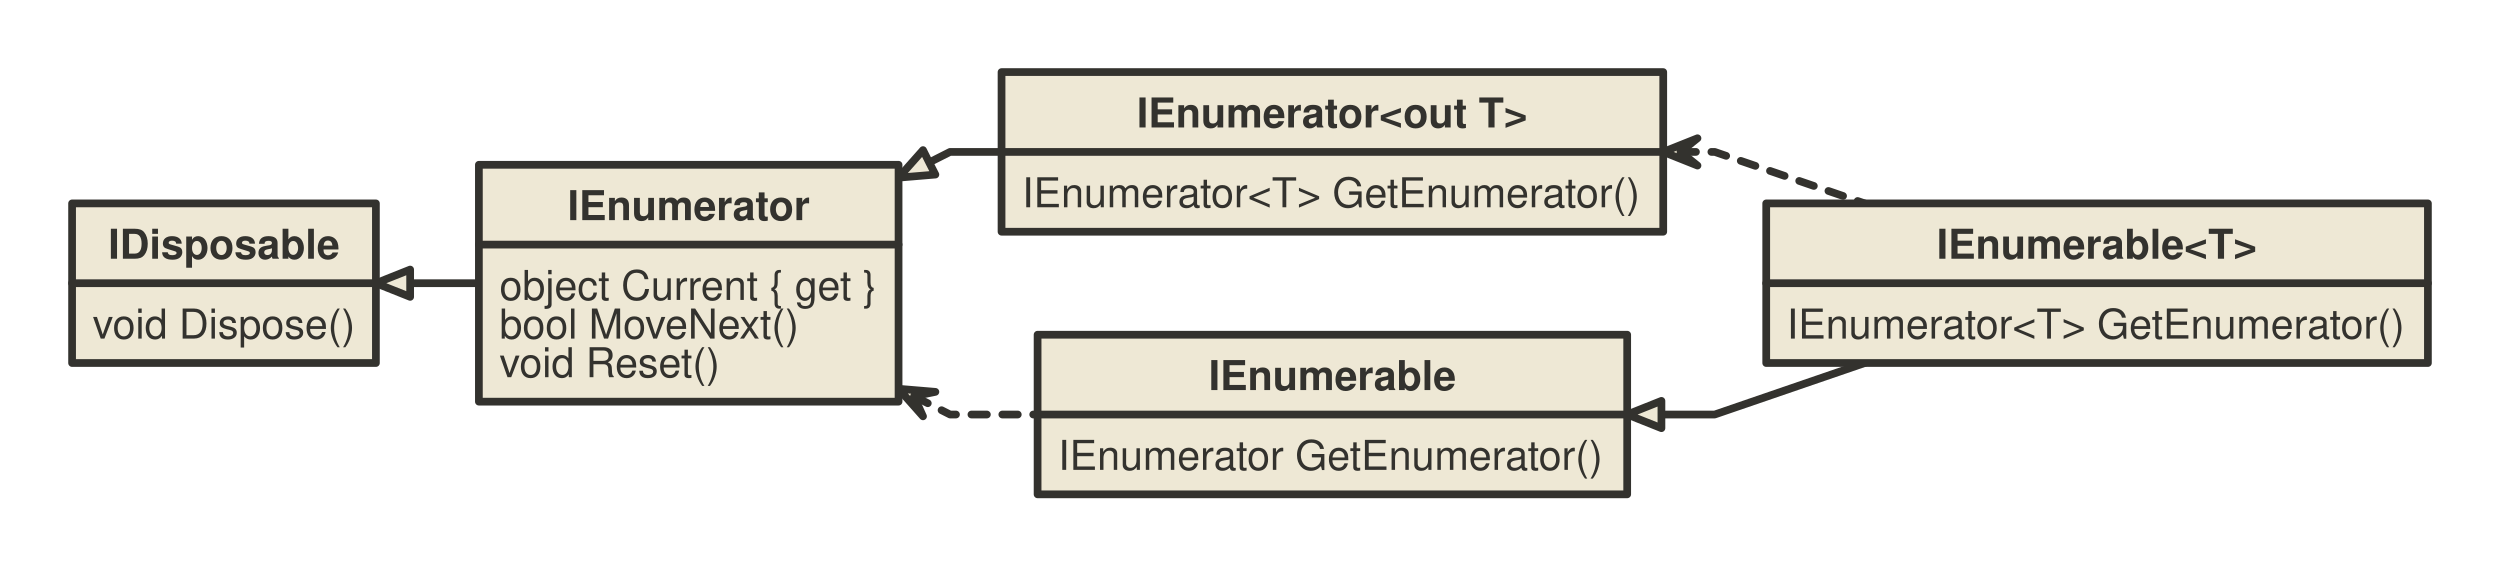
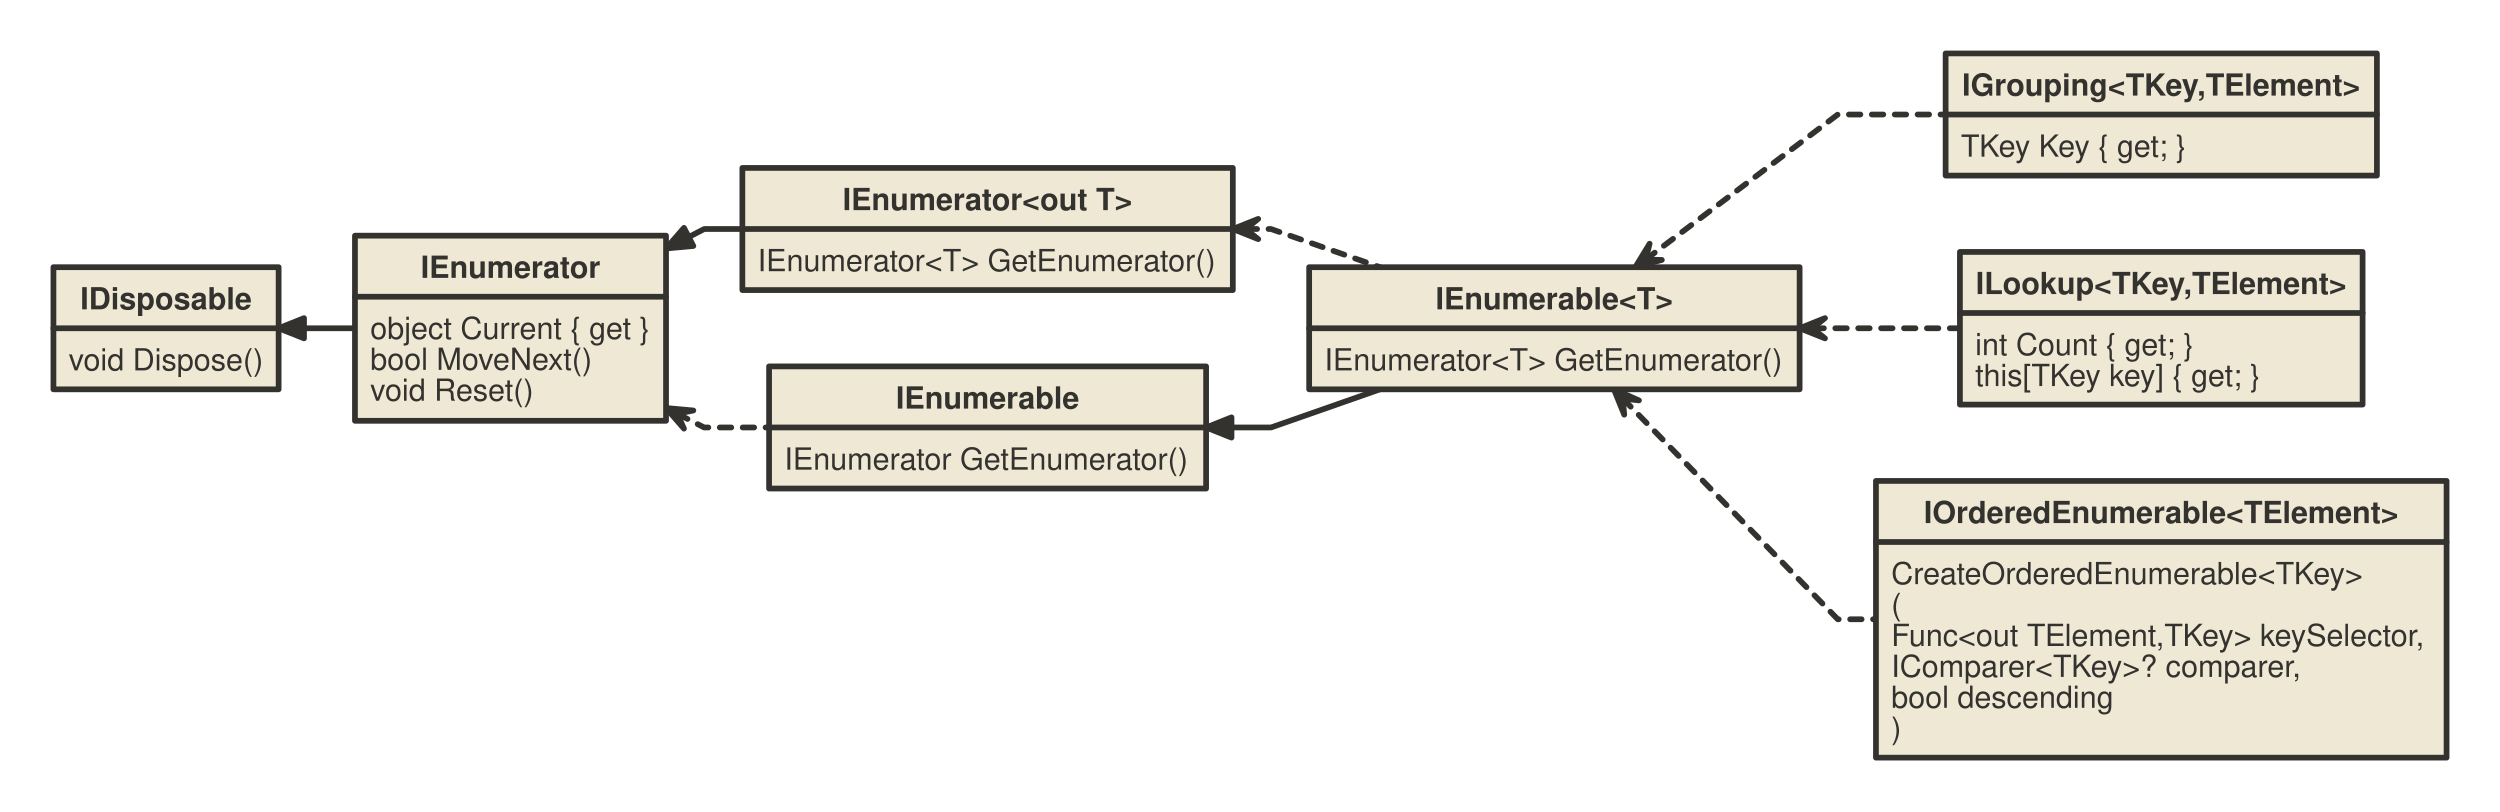
- <svg xmlns="http://www.w3.org/2000/svg" version="1.1" baseProfile="full" width="971.0" height="220.0" viewbox="0 0 971 220">
+ <svg xmlns="http://www.w3.org/2000/svg" version="1.1" baseProfile="full" width="1310.0" height="425.0" viewBox="0 0 1310 425">
  <g stroke-width="1.0" text-align="left" font="12pt Helvetica, Arial, sans-serif" font-size="12pt" font-family="Helvetica" font-weight="normal" font-style="normal">
    <g font-family="Helvetica" font-size="12pt" font-weight="bold" font-style="normal" stroke-width="3.0" stroke-linejoin="round" stroke-linecap="round" stroke="#33322E">
      <g stroke="transparent" fill="transparent">
-         <rect x="0.0" y="0.0" height="220.0" width="971.0" stroke="none" />
+         <rect x="0.0" y="0.0" height="425.0" width="1310.0" stroke="none" />
      </g>
      <g transform="translate(8, 8)" fill="#33322E">
-         <g transform="translate(20, 20)" fill="#eee8d5" font-family="Helvetica" font-size="12pt" font-weight="normal" font-style="normal">
-           <path d="M131.3 82.0 L138 82 L158 82 L158.0 82.0 " fill="none" />
-           <path d="M131.3 76.7 L131.3 82.0 L131.3 87.3 L118.0 82.0 Z" />
-           <path d="M332.9 35.1 L341 31 L361 31 L361.0 31.0 " fill="none" />
-           <path d="M330.5 30.3 L332.9 35.1 L335.3 39.8 L321.0 41.0 Z" />
+         <g transform="translate(20, 20)" fill="#33322E" font-family="Helvetica" font-size="12pt" font-weight="normal" font-style="normal">
+           <path d="M131.3 144.0 L138 144 L158 144 L158.0 144.0 " fill="none" />
+           <path d="M131.3 138.7 L131.3 144.0 L131.3 149.3 L118.0 144.0 Z" />
+           <path d="M332.9 96.2 L341 92 L361 92 L361.0 92.0 " fill="none" />
+           <path d="M330.4 91.4 L332.9 96.2 L335.3 100.9 L321.0 102.2 Z" />
          <g stroke-dasharray="6 6">
-             <path d="M327.0 125.9 L341 133 L375 133 L375.0 133.0 " fill="none" />
+             <path d="M326.9 188.8 L341 196 L375 196 L375.0 196.0 " fill="none" />
          </g>
-           <path d="M335.3 124.2 L327.0 125.9 L330.5 133.7 L321.0 123.0 Z" />
+           <path d="M335.3 187.1 L326.9 188.8 L330.4 196.6 L321.0 185.8 Z" />
          <g stroke-dasharray="6 6">
-             <path d="M624.7 31.0 L638 31 L696.235 51 L696.2 51.0 " fill="none" />
+             <path d="M624.7 92.0 L638 92 L695.115 112 L695.1 112.0 " fill="none" />
          </g>
-           <path d="M631.3 25.7 L624.7 31.0 L631.3 36.3 L618.0 31.0 Z" />
-           <path d="M617.3 133.0 L638 133 L696.235 113 L696.2 113.0 " fill="none" />
-           <path d="M617.3 127.7 L617.3 133.0 L617.3 138.3 L604.0 133.0 Z" />
+           <path d="M631.3 86.7 L624.7 92.0 L631.3 97.3 L618.0 92.0 Z" />
+           <path d="M617.3 196.0 L638 196 L695.115 176 L695.1 176.0 " fill="none" />
+           <path d="M617.3 190.7 L617.3 196.0 L617.3 201.3 L604.0 196.0 Z" />
+           <g stroke-dasharray="6 6">
+             <path d="M834.3 108.0 L935 32 L991.5 32 L991.5 32.0 " fill="none" />
+           </g>
+           <path d="M836.4 99.7 L834.3 108.0 L842.8 108.2 L828.9 112.0 Z" />
+           <g stroke-dasharray="6 6">
+             <path d="M921.7 144.0 L935 144 L999 144 L999.0 144.0 " fill="none" />
+           </g>
+           <path d="M928.3 138.7 L921.7 144.0 L928.3 149.3 L915.0 144.0 Z" />
+           <g stroke-dasharray="6 6">
+             <path d="M822.3 180.8 L935 296.5 L955 296.5 L955.0 296.5 " fill="none" />
+           </g>
+           <path d="M830.8 181.8 L822.3 180.8 L823.1 189.3 L817.7 176.0 Z" />
          <g data-name="IDisposable">
            <g fill="#eee8d5" stroke="#33322E" data-name="IDisposable">
-               <rect x="0.0" y="51.0" height="62.0" width="118.0" data-name="IDisposable" />
-               <path d="M0.0 82.0 L118.0 82.0" fill="none" data-name="IDisposable" />
+               <rect x="0.0" y="112.0" height="64.0" width="118.0" data-name="IDisposable" />
+               <path d="M0.0 144.0 L118.0 144.0" fill="none" data-name="IDisposable" />
            </g>
-             <g transform="translate(0, 51)" font-family="Helvetica" font-size="12pt" font-weight="bold" font-style="normal" data-name="IDisposable">
+             <g transform="translate(0, 112)" font-family="Helvetica" font-size="12pt" font-weight="bold" font-style="normal" data-name="IDisposable">
              <g transform="translate(8, 8)" fill="#33322E" text-align="center" data-name="IDisposable">
-                 <text x="51.0" y="13.5" stroke="none" text-anchor="middle" data-name="IDisposable">IDisposable</text>
+                 <text x="51.0" y="14.1" stroke="none" text-anchor="middle" data-name="IDisposable">IDisposable</text>
              </g>
            </g>
-             <g transform="translate(0, 82)" font-family="Helvetica" font-size="12pt" font-weight="normal" font-style="normal" data-name="IDisposable">
+             <g transform="translate(0, 144)" font-family="Helvetica" font-size="12pt" font-weight="normal" font-style="normal" data-name="IDisposable">
              <g transform="translate(8, 8)" fill="#33322E" text-align="left" data-name="IDisposable">
-                 <text x="0.0" y="13.5" stroke="none" data-name="IDisposable">void Dispose()</text>
+                 <text x="0.0" y="14.1" stroke="none" data-name="IDisposable">void Dispose()</text>
              </g>
            </g>
          </g>
          <g data-name="IEnumerator">
            <g fill="#eee8d5" stroke="#33322E" data-name="IEnumerator">
-               <rect x="158.0" y="36.0" height="92.0" width="163.0" data-name="IEnumerator" />
-               <path d="M158.0 67.0 L321.0 67.0" fill="none" data-name="IEnumerator" />
+               <rect x="158.0" y="95.5" height="97.0" width="163.0" data-name="IEnumerator" />
+               <path d="M158.0 127.5 L321.0 127.5" fill="none" data-name="IEnumerator" />
            </g>
-             <g transform="translate(158, 36)" font-family="Helvetica" font-size="12pt" font-weight="bold" font-style="normal" data-name="IEnumerator">
+             <g transform="translate(158, 95.5)" font-family="Helvetica" font-size="12pt" font-weight="bold" font-style="normal" data-name="IEnumerator">
              <g transform="translate(8, 8)" fill="#33322E" text-align="center" data-name="IEnumerator">
-                 <text x="73.5" y="13.5" stroke="none" text-anchor="middle" data-name="IEnumerator">IEnumerator</text>
+                 <text x="73.5" y="14.1" stroke="none" text-anchor="middle" data-name="IEnumerator">IEnumerator</text>
              </g>
            </g>
-             <g transform="translate(158, 67)" font-family="Helvetica" font-size="12pt" font-weight="normal" font-style="normal" data-name="IEnumerator">
+             <g transform="translate(158, 127.5)" font-family="Helvetica" font-size="12pt" font-weight="normal" font-style="normal" data-name="IEnumerator">
              <g transform="translate(8, 8)" fill="#33322E" text-align="left" data-name="IEnumerator">
-                 <text x="0.0" y="13.5" stroke="none" data-name="IEnumerator">object Current { get }</text>
-                 <text x="0.0" y="28.5" stroke="none" data-name="IEnumerator">bool MoveNext()</text>
-                 <text x="0.0" y="43.5" stroke="none" data-name="IEnumerator">void Reset()</text>
+                 <text x="0.0" y="14.1" stroke="none" data-name="IEnumerator">object Current { get }</text>
+                 <text x="0.0" y="30.3" stroke="none" data-name="IEnumerator">bool MoveNext()</text>
+                 <text x="0.0" y="46.5" stroke="none" data-name="IEnumerator">void Reset()</text>
              </g>
            </g>
          </g>
          <g data-name="IEnumerator&lt;out T&gt;">
            <g fill="#eee8d5" stroke="#33322E" data-name="IEnumerator&lt;out T&gt;">
-               <rect x="361.0" y="0.0" height="62.0" width="257.0" data-name="IEnumerator&lt;out T&gt;" />
-               <path d="M361.0 31.0 L618.0 31.0" fill="none" data-name="IEnumerator&lt;out T&gt;" />
+               <rect x="361.0" y="60.0" height="64.0" width="257.0" data-name="IEnumerator&lt;out T&gt;" />
+               <path d="M361.0 92.0 L618.0 92.0" fill="none" data-name="IEnumerator&lt;out T&gt;" />
            </g>
-             <g transform="translate(361, 0)" font-family="Helvetica" font-size="12pt" font-weight="bold" font-style="normal" data-name="IEnumerator&lt;out T&gt;">
+             <g transform="translate(361, 60)" font-family="Helvetica" font-size="12pt" font-weight="bold" font-style="normal" data-name="IEnumerator&lt;out T&gt;">
              <g transform="translate(8, 8)" fill="#33322E" text-align="center" data-name="IEnumerator&lt;out T&gt;">
-                 <text x="120.5" y="13.5" stroke="none" text-anchor="middle" data-name="IEnumerator&lt;out T&gt;">IEnumerator&lt;out T&gt;</text>
+                 <text x="120.5" y="14.1" stroke="none" text-anchor="middle" data-name="IEnumerator&lt;out T&gt;">IEnumerator&lt;out T&gt;</text>
              </g>
            </g>
-             <g transform="translate(361, 31)" font-family="Helvetica" font-size="12pt" font-weight="normal" font-style="normal" data-name="IEnumerator&lt;out T&gt;">
+             <g transform="translate(361, 92)" font-family="Helvetica" font-size="12pt" font-weight="normal" font-style="normal" data-name="IEnumerator&lt;out T&gt;">
              <g transform="translate(8, 8)" fill="#33322E" text-align="left" data-name="IEnumerator&lt;out T&gt;">
-                 <text x="0.0" y="13.5" stroke="none" data-name="IEnumerator&lt;out T&gt;">IEnumerator&lt;T&gt; GetEnumerator()</text>
+                 <text x="0.0" y="14.1" stroke="none" data-name="IEnumerator&lt;out T&gt;">IEnumerator&lt;T&gt; GetEnumerator()</text>
              </g>
            </g>
          </g>
          <g data-name="IEnumerable">
            <g fill="#eee8d5" stroke="#33322E" data-name="IEnumerable">
-               <rect x="375.0" y="102.0" height="62.0" width="229.0" data-name="IEnumerable" />
-               <path d="M375.0 133.0 L604.0 133.0" fill="none" data-name="IEnumerable" />
+               <rect x="375.0" y="164.0" height="64.0" width="229.0" data-name="IEnumerable" />
+               <path d="M375.0 196.0 L604.0 196.0" fill="none" data-name="IEnumerable" />
            </g>
-             <g transform="translate(375, 102)" font-family="Helvetica" font-size="12pt" font-weight="bold" font-style="normal" data-name="IEnumerable">
+             <g transform="translate(375, 164)" font-family="Helvetica" font-size="12pt" font-weight="bold" font-style="normal" data-name="IEnumerable">
              <g transform="translate(8, 8)" fill="#33322E" text-align="center" data-name="IEnumerable">
-                 <text x="106.5" y="13.5" stroke="none" text-anchor="middle" data-name="IEnumerable">IEnumerable</text>
+                 <text x="106.5" y="14.1" stroke="none" text-anchor="middle" data-name="IEnumerable">IEnumerable</text>
              </g>
            </g>
-             <g transform="translate(375, 133)" font-family="Helvetica" font-size="12pt" font-weight="normal" font-style="normal" data-name="IEnumerable">
+             <g transform="translate(375, 196)" font-family="Helvetica" font-size="12pt" font-weight="normal" font-style="normal" data-name="IEnumerable">
              <g transform="translate(8, 8)" fill="#33322E" text-align="left" data-name="IEnumerable">
-                 <text x="0.0" y="13.5" stroke="none" data-name="IEnumerable">IEnumerator GetEnumerator()</text>
+                 <text x="0.0" y="14.1" stroke="none" data-name="IEnumerable">IEnumerator GetEnumerator()</text>
              </g>
            </g>
          </g>
          <g data-name="IEnumerable&lt;T&gt;">
            <g fill="#eee8d5" stroke="#33322E" data-name="IEnumerable&lt;T&gt;">
-               <rect x="658.0" y="51.0" height="62.0" width="257.0" data-name="IEnumerable&lt;T&gt;" />
-               <path d="M658.0 82.0 L915.0 82.0" fill="none" data-name="IEnumerable&lt;T&gt;" />
+               <rect x="658.0" y="112.0" height="64.0" width="257.0" data-name="IEnumerable&lt;T&gt;" />
+               <path d="M658.0 144.0 L915.0 144.0" fill="none" data-name="IEnumerable&lt;T&gt;" />
            </g>
-             <g transform="translate(658, 51)" font-family="Helvetica" font-size="12pt" font-weight="bold" font-style="normal" data-name="IEnumerable&lt;T&gt;">
+             <g transform="translate(658, 112)" font-family="Helvetica" font-size="12pt" font-weight="bold" font-style="normal" data-name="IEnumerable&lt;T&gt;">
              <g transform="translate(8, 8)" fill="#33322E" text-align="center" data-name="IEnumerable&lt;T&gt;">
-                 <text x="120.5" y="13.5" stroke="none" text-anchor="middle" data-name="IEnumerable&lt;T&gt;">IEnumerable&lt;T&gt;</text>
+                 <text x="120.5" y="14.1" stroke="none" text-anchor="middle" data-name="IEnumerable&lt;T&gt;">IEnumerable&lt;T&gt;</text>
              </g>
            </g>
-             <g transform="translate(658, 82)" font-family="Helvetica" font-size="12pt" font-weight="normal" font-style="normal" data-name="IEnumerable&lt;T&gt;">
+             <g transform="translate(658, 144)" font-family="Helvetica" font-size="12pt" font-weight="normal" font-style="normal" data-name="IEnumerable&lt;T&gt;">
              <g transform="translate(8, 8)" fill="#33322E" text-align="left" data-name="IEnumerable&lt;T&gt;">
-                 <text x="0.0" y="13.5" stroke="none" data-name="IEnumerable&lt;T&gt;">IEnumerator&lt;T&gt; GetEnumerator()</text>
+                 <text x="0.0" y="14.1" stroke="none" data-name="IEnumerable&lt;T&gt;">IEnumerator&lt;T&gt; GetEnumerator()</text>
+               </g>
+             </g>
+           </g>
+           <g data-name="IGrouping&lt;TKey,TElement&gt;">
+             <g fill="#eee8d5" stroke="#33322E" data-name="IGrouping&lt;TKey,TElement&gt;">
+               <rect x="991.5" y="0.0" height="64.0" width="226.0" data-name="IGrouping&lt;TKey,TElement&gt;" />
+               <path d="M991.5 32.0 L1217.5 32.0" fill="none" data-name="IGrouping&lt;TKey,TElement&gt;" />
+             </g>
+             <g transform="translate(991.5, 0)" font-family="Helvetica" font-size="12pt" font-weight="bold" font-style="normal" data-name="IGrouping&lt;TKey,TElement&gt;">
+               <g transform="translate(8, 8)" fill="#33322E" text-align="center" data-name="IGrouping&lt;TKey,TElement&gt;">
+                 <text x="105.0" y="14.1" stroke="none" text-anchor="middle" data-name="IGrouping&lt;TKey,TElement&gt;">IGrouping&lt;TKey,TElement&gt;</text>
+               </g>
+             </g>
+             <g transform="translate(991.5, 32)" font-family="Helvetica" font-size="12pt" font-weight="normal" font-style="normal" data-name="IGrouping&lt;TKey,TElement&gt;">
+               <g transform="translate(8, 8)" fill="#33322E" text-align="left" data-name="IGrouping&lt;TKey,TElement&gt;">
+                 <text x="0.0" y="14.1" stroke="none" data-name="IGrouping&lt;TKey,TElement&gt;">TKey Key { get; }</text>
+               </g>
+             </g>
+           </g>
+           <g data-name="ILookup&lt;TKey,TElement&gt;">
+             <g fill="#eee8d5" stroke="#33322E" data-name="ILookup&lt;TKey,TElement&gt;">
+               <rect x="999.0" y="104.0" height="80.0" width="211.0" data-name="ILookup&lt;TKey,TElement&gt;" />
+               <path d="M999.0 136.0 L1210.0 136.0" fill="none" data-name="ILookup&lt;TKey,TElement&gt;" />
+             </g>
+             <g transform="translate(999, 104)" font-family="Helvetica" font-size="12pt" font-weight="bold" font-style="normal" data-name="ILookup&lt;TKey,TElement&gt;">
+               <g transform="translate(8, 8)" fill="#33322E" text-align="center" data-name="ILookup&lt;TKey,TElement&gt;">
+                 <text x="97.5" y="14.1" stroke="none" text-anchor="middle" data-name="ILookup&lt;TKey,TElement&gt;">ILookup&lt;TKey,TElement&gt;</text>
+               </g>
+             </g>
+             <g transform="translate(999, 136)" font-family="Helvetica" font-size="12pt" font-weight="normal" font-style="normal" data-name="ILookup&lt;TKey,TElement&gt;">
+               <g transform="translate(8, 8)" fill="#33322E" text-align="left" data-name="ILookup&lt;TKey,TElement&gt;">
+                 <text x="0.0" y="14.1" stroke="none" data-name="ILookup&lt;TKey,TElement&gt;">int Count { get; }</text>
+                 <text x="0.0" y="30.3" stroke="none" data-name="ILookup&lt;TKey,TElement&gt;">this[TKey key] { get; }</text>
+               </g>
+             </g>
+           </g>
+           <g data-name="IOrderedEnumerable&lt;TElement&gt;">
+             <g fill="#eee8d5" stroke="#33322E" data-name="IOrderedEnumerable&lt;TElement&gt;">
+               <rect x="955.0" y="224.0" height="145.0" width="299.0" data-name="IOrderedEnumerable&lt;TElement&gt;" />
+               <path d="M955.0 256.0 L1254.0 256.0" fill="none" data-name="IOrderedEnumerable&lt;TElement&gt;" />
+             </g>
+             <g transform="translate(955, 224)" font-family="Helvetica" font-size="12pt" font-weight="bold" font-style="normal" data-name="IOrderedEnumerable&lt;TElement&gt;">
+               <g transform="translate(8, 8)" fill="#33322E" text-align="center" data-name="IOrderedEnumerable&lt;TElement&gt;">
+                 <text x="141.5" y="14.1" stroke="none" text-anchor="middle" data-name="IOrderedEnumerable&lt;TElement&gt;">IOrderedEnumerable&lt;TElement&gt;</text>
+               </g>
+             </g>
+             <g transform="translate(955, 256)" font-family="Helvetica" font-size="12pt" font-weight="normal" font-style="normal" data-name="IOrderedEnumerable&lt;TElement&gt;">
+               <g transform="translate(8, 8)" fill="#33322E" text-align="left" data-name="IOrderedEnumerable&lt;TElement&gt;">
+                 <text x="0.0" y="14.1" stroke="none" data-name="IOrderedEnumerable&lt;TElement&gt;">CreateOrderedEnumerable&lt;TKey&gt;</text>
+                 <text x="0.0" y="30.3" stroke="none" data-name="IOrderedEnumerable&lt;TElement&gt;">(</text>
+                 <text x="0.0" y="46.5" stroke="none" data-name="IOrderedEnumerable&lt;TElement&gt;">Func&lt;out TElement,TKey&gt; keySelector,</text>
+                 <text x="0.0" y="62.7" stroke="none" data-name="IOrderedEnumerable&lt;TElement&gt;">IComparer&lt;TKey&gt;? comparer,</text>
+                 <text x="0.0" y="78.9" stroke="none" data-name="IOrderedEnumerable&lt;TElement&gt;">bool descending</text>
+                 <text x="0.0" y="95.1" stroke="none" data-name="IOrderedEnumerable&lt;TElement&gt;">)</text>
              </g>
            </g>
          </g>
        </g>
      </g>
    </g>
  </g>
</svg>
